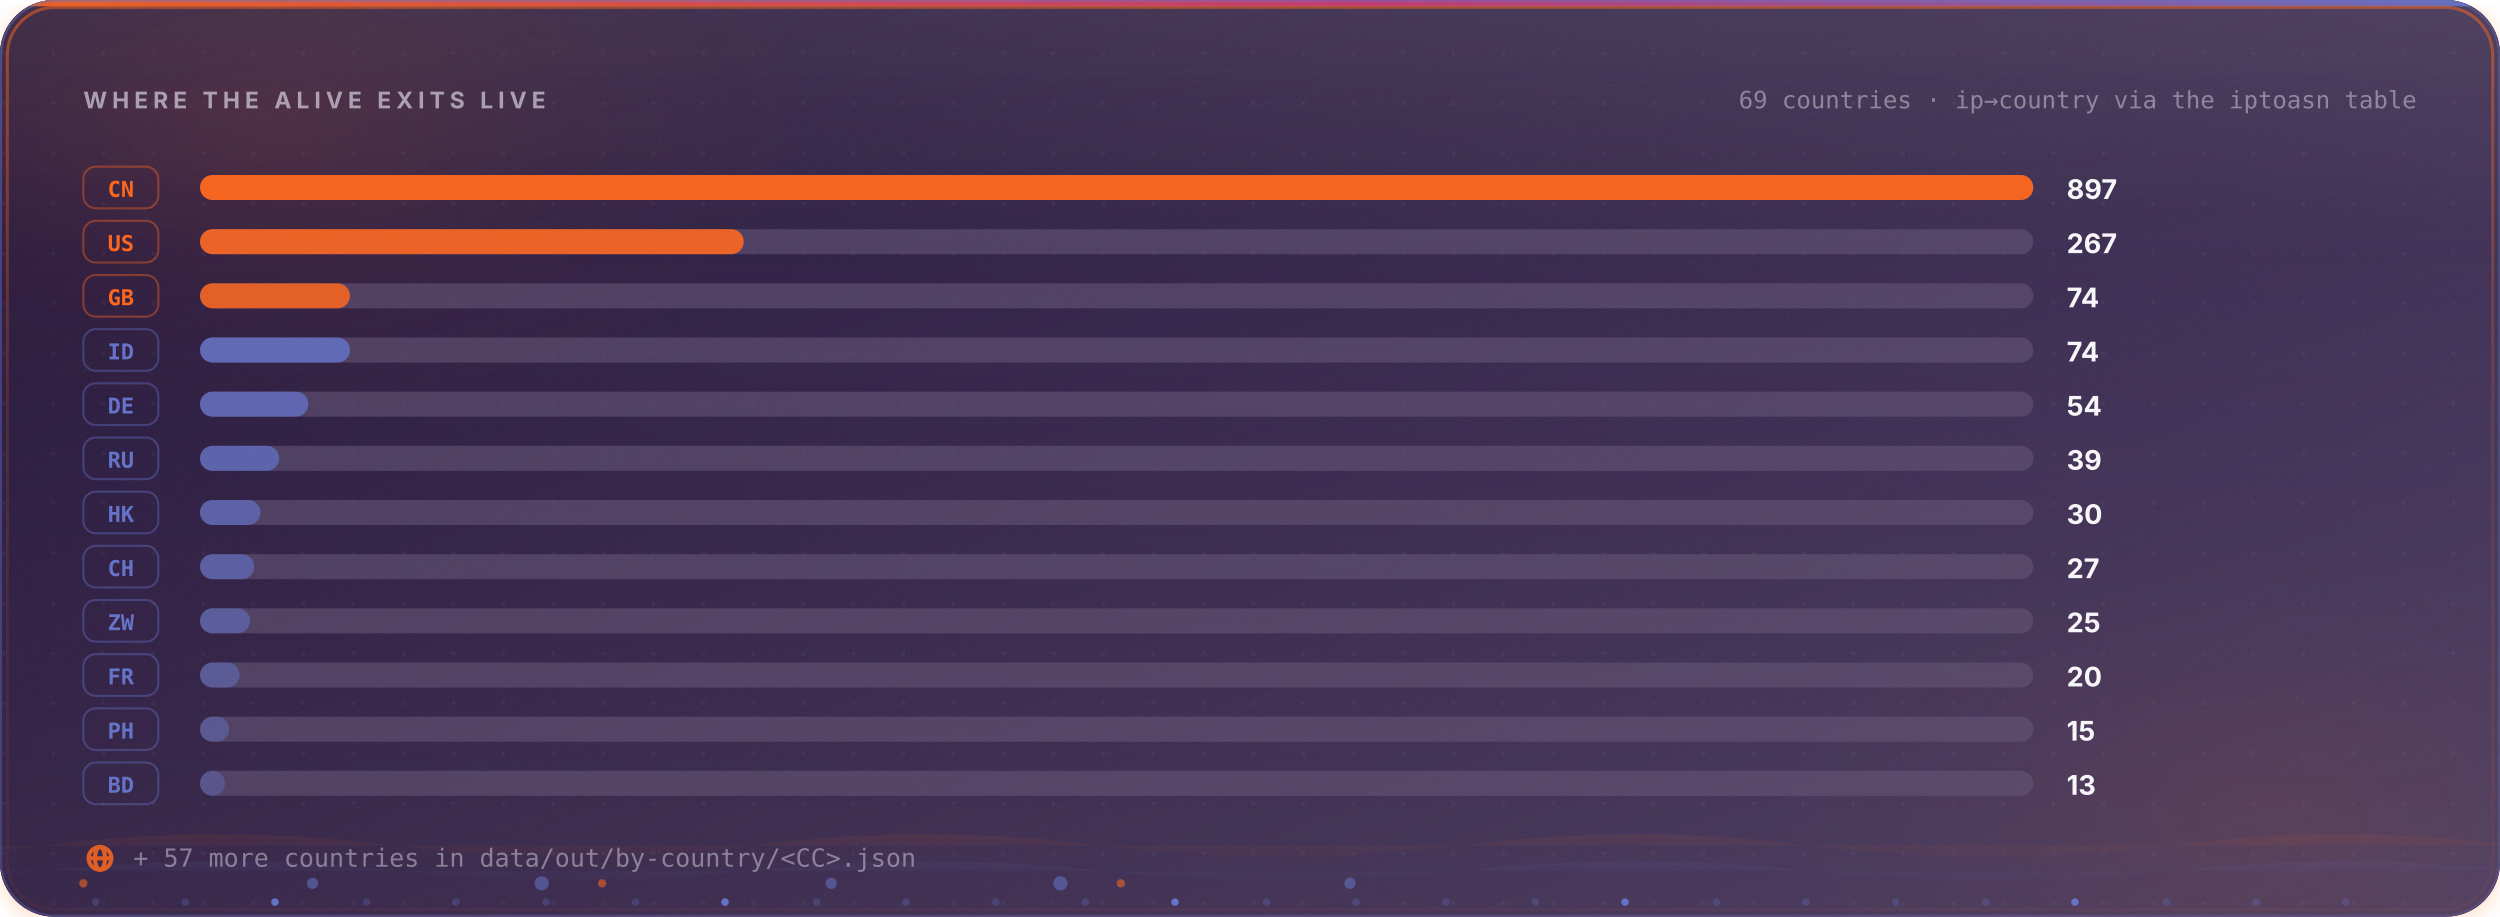
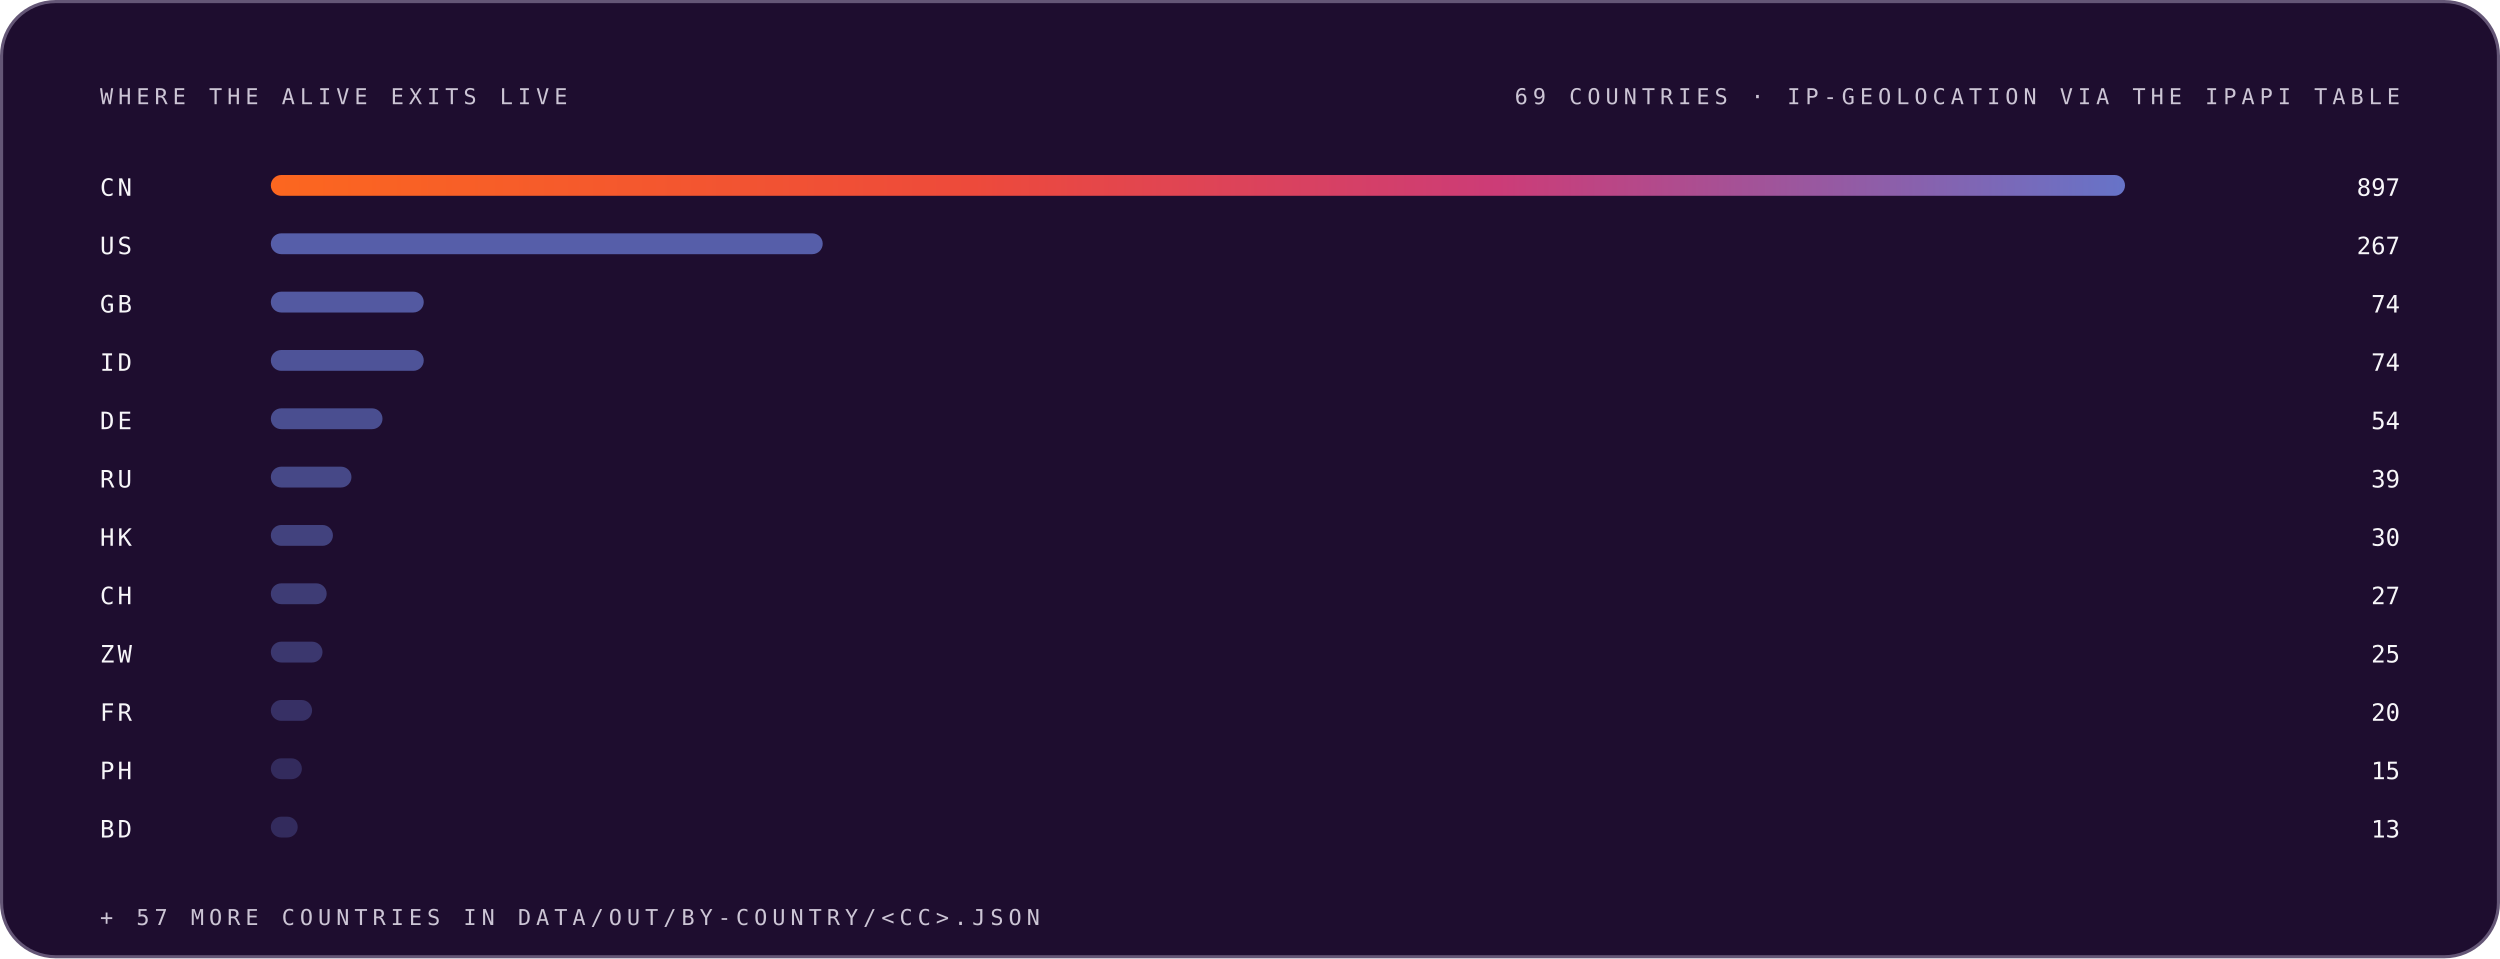
- <svg xmlns="http://www.w3.org/2000/svg" width="1200" height="440" viewBox="0 0 1200 440" role="img">
-   <defs>
-     <linearGradient id="bg-dark" gradientUnits="objectBoundingBox" x1="0.0" y1="0.0" x2="1.0" y2="1.0">
-       <stop offset="0" stop-color="#1E0D2F" stop-opacity="1" />
-       <stop offset="1" stop-color="#4F3F62" stop-opacity="1" />
-     </linearGradient>
-     <linearGradient id="tint-dark" gradientUnits="objectBoundingBox" x1="0.0" y1="0.0" x2="0" y2="1">
-       <stop offset="0" stop-color="#6574C9" stop-opacity="0.08" />
-       <stop offset="1" stop-color="#6574C9" stop-opacity="0" />
-     </linearGradient>
-     <linearGradient id="inner-dark" gradientUnits="objectBoundingBox" x1="0.0" y1="0.0" x2="0" y2="1">
-       <stop offset="0" stop-color="#FAECC5" stop-opacity="0.1" />
-       <stop offset="0.28" stop-color="#FAECC5" stop-opacity="0" />
-     </linearGradient>
-     <linearGradient id="topbar-dark" gradientUnits="userSpaceOnUse" x1="0" y1="1.5" x2="1200" y2="1.5">
-       <stop offset="0" stop-color="#FC671F" stop-opacity="0.9" />
-       <stop offset="0.55" stop-color="#CC3C77" stop-opacity="0.9" />
-       <stop offset="1" stop-color="#6574C9" stop-opacity="0.9" />
-     </linearGradient>
-     <linearGradient id="hero-dark" gradientUnits="objectBoundingBox" x1="0.0" y1="0.0" x2="0" y2="1">
-       <stop offset="0" stop-color="#FC671F" stop-opacity="1" />
-       <stop offset="0.55" stop-color="#CC3C77" stop-opacity="1" />
-       <stop offset="1" stop-color="#6574C9" stop-opacity="1" />
-     </linearGradient>
-     <linearGradient id="word-dark" gradientUnits="objectBoundingBox" x1="0" y1="0" x2="1" y2="0">
-       <stop offset="0" stop-color="#FC671F" stop-opacity="1" />
-       <stop offset="0.6" stop-color="#CC3C77" stop-opacity="1" />
-       <stop offset="1" stop-color="#6574C9" stop-opacity="1" />
-     </linearGradient>
-     <linearGradient id="ib-dark" gradientUnits="objectBoundingBox" x1="0.0" y1="0.0" x2="0" y2="1">
-       <stop offset="0" stop-color="#FC671F" stop-opacity="0.5" />
-       <stop offset="0.45" stop-color="#FC671F" stop-opacity="0.16" />
-       <stop offset="1" stop-color="#FC671F" stop-opacity="0.05" />
-     </linearGradient>
-     <linearGradient id="border-dark" gradientUnits="objectBoundingBox" x1="0.0" y1="0.0" x2="1.0" y2="1.0">
-       <stop offset="0" stop-color="#6574C9" stop-opacity="0.45" />
-       <stop offset="1" stop-color="#6574C9" stop-opacity="0.248" />
-     </linearGradient>
-     <linearGradient id="div-dark" gradientUnits="objectBoundingBox" x1="0.0" y1="0.0" x2="1" y2="0">
-       <stop offset="0" stop-color="#CCC5D5" stop-opacity="0.16" />
-       <stop offset="1" stop-color="#CCC5D5" stop-opacity="0.056" />
-     </linearGradient>
-     <radialGradient id="glow-dark" cx="0.5" cy="0.5" r="0.5">
-       <stop offset="0" stop-color="#FC671F" stop-opacity="0.55" />
-       <stop offset="0.55" stop-color="#FC671F" stop-opacity="0.18" />
-       <stop offset="1" stop-color="#FC671F" stop-opacity="0" />
-     </radialGradient>
-     <linearGradient id="shine-dark" gradientUnits="objectBoundingBox" x1="0.0" y1="0.0" x2="1" y2="0">
-       <stop offset="0" stop-color="#FAECC5" stop-opacity="0" />
-       <stop offset="0.5" stop-color="#FAECC5" stop-opacity="0.06" />
-       <stop offset="1" stop-color="#FAECC5" stop-opacity="0" />
-     </linearGradient>
-     <linearGradient id="wavea-dark" gradientUnits="objectBoundingBox" x1="0.0" y1="0.0" x2="0" y2="1">
-       <stop offset="0" stop-color="#FC671F" stop-opacity="0.1" />
-       <stop offset="1" stop-color="#FC671F" stop-opacity="0.02" />
-     </linearGradient>
-     <linearGradient id="waveb-dark" gradientUnits="objectBoundingBox" x1="0.0" y1="0.0" x2="0" y2="1">
-       <stop offset="0" stop-color="#6574C9" stop-opacity="0.1" />
-       <stop offset="1" stop-color="#6574C9" stop-opacity="0.02" />
-     </linearGradient>
-     <pattern id="grid-dark" width="24" height="24" patternUnits="userSpaceOnUse">
-       <circle cx="1.6" cy="1.6" r="1.05" fill="#CCC5D5" />
-     </pattern>
-     <filter id="grain-dark" x="0" y="0" width="100%" height="100%">
-       <feTurbulence type="fractalNoise" baseFrequency="0.9" numOctaves="2" stitchTiles="stitch" result="n" />
-       <feColorMatrix in="n" type="saturate" values="0" result="m" />
-       <feComposite in="m" in2="SourceGraphic" operator="in" />
-     </filter>
-     <filter id="shadow-dark" x="-15%" y="-15%" width="130%" height="140%">
-       <feDropShadow dx="0" dy="10" stdDeviation="16" flood-color="#FC671F" flood-opacity="0.20" />
-       <feDropShadow dx="0" dy="2" stdDeviation="5" flood-color="#FC671F" flood-opacity="0.25" />
-     </filter>
-     <clipPath id="clip-dark">
-       <rect x="0" y="0" width="1200" height="440" rx="26" />
-     </clipPath>
-   </defs>
-   <style>
-       @keyframes fl-dark {
-         0% { transform: translateY(0); opacity: 0; }
-         12% { opacity: 0.85; }
-         80% { opacity: 0.45; }
-         100% { transform: translateY(-330px); opacity: 0; }
-       }
-       .pt-dark { animation: fl-dark 9s linear infinite; }
- 
-       @keyframes sw-dark {
-         0%, 52% { transform: translateX(0) skewX(-20deg); }
-         100% { transform: translateX(1900px) skewX(-20deg); }
-       }
-       .sweep-dark { animation: sw-dark 7.5s ease-in-out infinite; }
- 
-       @keyframes wvm-dark { to { transform: translateX(-170px); } }
-       .wv-dark { animation: wvm-dark 9s ease-in-out infinite alternate; }
-       .wv2-dark { animation-duration: 14s; }
- 
-       @keyframes sp-dark { to { transform: rotate(360deg); } }
-       .spin-dark { transform-box: fill-box; transform-origin: center;
-                   animation: sp-dark 8s linear infinite; }
-       .rev-dark { animation-direction: reverse; }
- 
-       @keyframes bt-dark { 50% { transform: scale(1.12); } }
-       .beat-dark { transform-box: fill-box; transform-origin: center;
-                   animation: bt-dark 2.4s ease-in-out infinite; }
- 
-       @keyframes gw-dark { 50% { opacity: 0.55; } }
-       .glowG-dark { animation: gw-dark 3.2s ease-in-out infinite; }
- 
-       @keyframes shn-dark {
-         0%, 46% { transform: translateX(-540px); }
-         100% { transform: translateX(1620px); }
-       }
-       .shn-dark { animation: shn-dark 5.5s ease-in-out infinite; }
- 
-       @keyframes bgl-dark { 0%, 100% { opacity: 0.35; } 12% { opacity: 1; } }
-       .bgl-dark { animation: bgl-dark 2.2s ease-in-out infinite; }
- 
-       @keyframes dsh-dark { to { stroke-dashoffset: -36; } }
-       .dash-dark { stroke-dasharray: 8 10; animation: dsh-dark 1.2s linear infinite; }
- 
-       @keyframes pk-dark {
-         0% { transform: translateX(0); opacity: 0; }
-         10% { opacity: 1; }
-         88% { opacity: 1; }
-         100% { transform: translateX(var(--d, 200px)); opacity: 0; }
-       }
-       .pk-dark { animation: pk-dark 2.6s linear infinite; }
- 
-       @keyframes pkv-dark {
-         0% { transform: translateY(0); opacity: 0; }
-         10% { opacity: 1; }
-         88% { opacity: 1; }
-         100% { transform: translateY(var(--dy, 40px)); opacity: 0; }
-       }
-       .pkv-dark { animation: pkv-dark 2.6s linear infinite; }
- 
-       @keyframes pls-dark {
-         0% { transform: scale(0.55); opacity: 0.85; }
-         100% { transform: scale(2.4); opacity: 0; }
-       }
-       .pls-dark { transform-box: fill-box; transform-origin: center;
-                  animation: pls-dark 2.4s ease-out infinite; }
- 
-       @keyframes flt-dark { 50% { transform: translateY(-6px); } }
-       .flt-dark { animation: flt-dark 6s ease-in-out infinite; }
- 
-       @keyframes grw-dark { from { transform: scaleX(0); } }
-       .grow-dark { transform-box: fill-box; transform-origin: left center;
-                   animation: grw-dark 1.5s 0.2s ease-out both; }
- 
-       @media (prefers-reduced-motion: reduce) {
-         .pt-dark,.sweep-dark,.wv-dark,.spin-dark,.rev-dark,.beat-dark,.glowG-dark,.shn-dark,.bgl-dark,.dash-dark,.pk-dark,.pkv-dark,.pls-dark,.flt-dark,.grow-dark { animation: none; }
-       }
-     </style>
-   <g filter="url(#shadow-dark)">
-     <rect width="1200" height="440" rx="26" fill="#1E0D2F" />
+ <svg xmlns="http://www.w3.org/2000/svg" width="1200" height="460" viewBox="0 0 1200 460" role="img" font-family="Space Grotesk, Inter, system-ui, -apple-system, Segoe UI, sans-serif">
+   <style>.m-fade{animation:vf .7s ease-out both}.m-grow{transform-box:fill-box;transform-origin:left center;animation:vg .9s cubic-bezier(.2,.7,.2,1) both}.m-dash{animation:vm 26s linear infinite}.m-beat{animation:vb 2.6s ease-in-out infinite;transform-box:fill-box;transform-origin:center}@keyframes vf{from{opacity:0}to{opacity:1}}@keyframes vg{from{transform:scaleX(0)}to{transform:scaleX(1)}}@keyframes vm{to{stroke-dashoffset:-320}}@keyframes vb{0%,86%,100%{transform:scale(1)}90%{transform:scale(1.05)}95%{transform:scale(1.01)}}@media (prefers-reduced-motion:reduce){.m-fade,.m-grow,.m-dash,.m-beat{animation:none}}</style>
+   <linearGradient id="brand-dark" x1="0" y1="0" x2="1" y2="0">
+     <stop offset="0" stop-color="#FC671F" />
+     <stop offset="0.38" stop-color="#ED4A3B" />
+     <stop offset="0.66" stop-color="#CC3C77" />
+     <stop offset="1" stop-color="#6574C9" />
+   </linearGradient>
+   <rect x="0.75" y="0.75" width="1198.5" height="458.5" rx="26" fill="#1E0D2F" stroke="#645676" stroke-width="1.5" />
+   <g class="m-fade" style="animation-delay:0.00s">
+     <text x="48" y="50" font-size="10.5" font-weight="500" font-family="IBM Plex Mono, ui-monospace, SFMono-Regular, Menlo, monospace" letter-spacing="2.4" fill="#CCC5D5">WHERE THE ALIVE EXITS LIVE</text>
+     <text x="1152" y="50" font-size="10.5" font-weight="500" font-family="IBM Plex Mono, ui-monospace, SFMono-Regular, Menlo, monospace" letter-spacing="2.4" text-anchor="end" fill="#CCC5D5">69 COUNTRIES · IP-GEOLOCATION VIA THE IPAPI TABLE</text>
  </g>
-   <g clip-path="url(#clip-dark)">
-     <rect width="1200" height="440" fill="url(#bg-dark)" />
-     <rect width="1200" height="440" fill="url(#tint-dark)" />
-     <rect width="1200" height="440" fill="url(#inner-dark)" />
-     <rect width="1200" height="440" fill="url(#grid-dark)" opacity="0.05" />
-     <rect width="1200" height="440" fill="#FAECC5" filter="url(#grain-dark)" opacity="0.045" />
-     <ellipse cx="130" cy="60" rx="260" ry="140" fill="url(#glow-dark)" opacity="0.22" />
-     <ellipse cx="1090" cy="390" rx="240" ry="130" fill="url(#glow-dark)" opacity="0.14" />
-     <path class="wv-dark" d="M -320 406 q 85.0 -11 170 0 q 85.0 11 170 0 q 85.0 -11 170 0 q 85.0 11 170 0 q 85.0 -11 170 0 q 85.0 11 170 0 q 85.0 -11 170 0 q 85.0 11 170 0 q 85.0 -11 170 0 q 85.0 11 170 0 q 85.0 -11 170 0 q 85.0 11 170 0 q 85.0 -11 170 0" fill="url(#wavea-dark)" opacity="0.8" />
-     <path class="wv-dark wv2-dark" d="M -320 418 q 85.0 -9 170 0 q 85.0 9 170 0 q 85.0 -9 170 0 q 85.0 9 170 0 q 85.0 -9 170 0 q 85.0 9 170 0 q 85.0 -9 170 0 q 85.0 9 170 0 q 85.0 -9 170 0 q 85.0 9 170 0 q 85.0 -9 170 0 q 85.0 9 170 0 q 85.0 -9 170 0" fill="url(#waveb-dark)" opacity="0.9" />
-     <rect width="1200" height="3" fill="url(#topbar-dark)" />
-     <g class="sweep-dark">
-       <rect x="-320" y="-60" width="230" height="560" fill="url(#shine-dark)" opacity="0.75" />
-     </g>
-     <circle class="pt-dark" cx="40" cy="424" r="2.0" fill="#FC671F" opacity="0.55" style="animation-duration:8.0s;animation-delay:-0.0s" />
-     <circle class="pt-dark" cx="150" cy="424" r="2.7" fill="#6574C9" opacity="0.55" style="animation-duration:9.7s;animation-delay:-0.9s" />
-     <circle class="pt-dark" cx="260" cy="424" r="3.4" fill="#6574C9" opacity="0.55" style="animation-duration:11.4s;animation-delay:-1.8s" />
-     <circle class="pt-dark" cx="289" cy="424" r="2.0" fill="#FC671F" opacity="0.55" style="animation-duration:13.1s;animation-delay:-2.7s" />
-     <circle class="pt-dark" cx="399" cy="424" r="2.7" fill="#6574C9" opacity="0.55" style="animation-duration:8.0s;animation-delay:-3.6s" />
-     <circle class="pt-dark" cx="509" cy="424" r="3.4" fill="#6574C9" opacity="0.55" style="animation-duration:9.7s;animation-delay:-4.5s" />
-     <circle class="pt-dark" cx="538" cy="424" r="2.0" fill="#FC671F" opacity="0.55" style="animation-duration:11.4s;animation-delay:-5.4s" />
-     <circle class="pt-dark" cx="648" cy="424" r="2.7" fill="#6574C9" opacity="0.55" style="animation-duration:13.1s;animation-delay:-6.3s" />
-     <circle cx="46" cy="433" r="1.8" fill="#6574C9" opacity="0.28" />
-     <circle cx="89" cy="433" r="1.8" fill="#6574C9" opacity="0.28" />
-     <circle class="bgl-dark" cx="132" cy="433" r="1.8" fill="#6574C9" style="animation-delay:-0.46s" />
-     <circle cx="176" cy="433" r="1.8" fill="#6574C9" opacity="0.28" />
-     <circle cx="219" cy="433" r="1.8" fill="#6574C9" opacity="0.28" />
-     <circle cx="262" cy="433" r="1.8" fill="#6574C9" opacity="0.28" />
-     <circle cx="305" cy="433" r="1.8" fill="#6574C9" opacity="0.28" />
-     <circle class="bgl-dark" cx="348" cy="433" r="1.8" fill="#6574C9" style="animation-delay:-1.61s" />
-     <circle cx="392" cy="433" r="1.8" fill="#6574C9" opacity="0.28" />
-     <circle cx="435" cy="433" r="1.8" fill="#6574C9" opacity="0.28" />
-     <circle cx="478" cy="433" r="1.8" fill="#6574C9" opacity="0.28" />
-     <circle cx="521" cy="433" r="1.8" fill="#6574C9" opacity="0.28" />
-     <circle class="bgl-dark" cx="564" cy="433" r="1.8" fill="#6574C9" style="animation-delay:-2.76s" />
-     <circle cx="608" cy="433" r="1.8" fill="#6574C9" opacity="0.28" />
-     <circle cx="651" cy="433" r="1.8" fill="#6574C9" opacity="0.28" />
-     <circle cx="694" cy="433" r="1.8" fill="#6574C9" opacity="0.28" />
-     <circle cx="737" cy="433" r="1.8" fill="#6574C9" opacity="0.28" />
-     <circle class="bgl-dark" cx="780" cy="433" r="1.8" fill="#6574C9" style="animation-delay:-3.91s" />
-     <circle cx="824" cy="433" r="1.8" fill="#6574C9" opacity="0.28" />
-     <circle cx="867" cy="433" r="1.8" fill="#6574C9" opacity="0.28" />
-     <circle cx="910" cy="433" r="1.8" fill="#6574C9" opacity="0.28" />
-     <circle cx="953" cy="433" r="1.8" fill="#6574C9" opacity="0.28" />
-     <circle class="bgl-dark" cx="996" cy="433" r="1.8" fill="#6574C9" style="animation-delay:-5.06s" />
-     <circle cx="1040" cy="433" r="1.8" fill="#6574C9" opacity="0.28" />
-     <circle cx="1083" cy="433" r="1.8" fill="#6574C9" opacity="0.28" />
-     <circle cx="1126" cy="433" r="1.8" fill="#6574C9" opacity="0.28" />
+   <g class="m-fade" style="animation-delay:0.05s">
+     <text x="48" y="94" font-size="11.5" font-weight="500" font-family="IBM Plex Mono, ui-monospace, SFMono-Regular, Menlo, monospace" letter-spacing="1.5" fill="#F7F6F9">CN</text>
+     <rect class="m-grow" style="animation-delay:0.15s" x="130" y="84" width="890.0" height="10" rx="5" fill="url(#brand-dark)" fill-opacity="1.00" />
+     <text x="1152" y="94" font-size="11.5" font-weight="500" font-family="IBM Plex Mono, ui-monospace, SFMono-Regular, Menlo, monospace" text-anchor="end" fill="#F7F6F9">897</text>
  </g>
-   <rect x="3.5" y="3.5" width="1193" height="433" rx="23" fill="none" stroke="url(#ib-dark)" stroke-width="1.5" />
-   <rect x="0.5" y="0.5" width="1199" height="439" rx="26" fill="none" stroke="url(#border-dark)" stroke-width="1" />
-   <text x="40" y="52" font-family="Space Grotesk, Inter, system-ui, -apple-system, Segoe UI, sans-serif" font-size="11" font-weight="700" fill="#CCC5D5" text-anchor="start" letter-spacing="2.4" opacity="0.75">WHERE THE ALIVE EXITS LIVE</text>
-   <text x="1160" y="52" font-family="IBM Plex Mono, ui-monospace, SFMono-Regular, Menlo, monospace" font-size="11.5" font-weight="500" fill="#CCC5D5" text-anchor="end" opacity="0.55">69 countries · ip→country via the iptoasn table</text>
-   <rect x="40" y="80" width="36" height="20" rx="6" fill="none" stroke="#FC671F" stroke-opacity="0.4" stroke-width="1" />
-   <text x="58" y="94.5" font-family="IBM Plex Mono, ui-monospace, SFMono-Regular, Menlo, monospace" font-size="10.5" font-weight="700" fill="#FC671F" text-anchor="middle">CN</text>
-   <rect x="96" y="84" width="880" height="12" rx="6" fill="#645676" fill-opacity="0.6" />
-   <rect class="grow-dark" x="96" y="84" width="880" height="12" rx="6" fill="#FC671F" fill-opacity="0.95" style="animation-delay:0.15s" />
-   <text x="992" y="95.5" font-family="Space Grotesk, Inter, system-ui, -apple-system, Segoe UI, sans-serif" font-size="13" font-weight="700" fill="#F7F6F9" text-anchor="start">897</text>
-   <rect x="40" y="106" width="36" height="20" rx="6" fill="none" stroke="#FC671F" stroke-opacity="0.4" stroke-width="1" />
-   <text x="58" y="120.5" font-family="IBM Plex Mono, ui-monospace, SFMono-Regular, Menlo, monospace" font-size="10.5" font-weight="700" fill="#FC671F" text-anchor="middle">US</text>
-   <rect x="96" y="110" width="880" height="12" rx="6" fill="#645676" fill-opacity="0.6" />
-   <rect class="grow-dark" x="96" y="110" width="261" height="12" rx="6" fill="#FC671F" fill-opacity="0.90" style="animation-delay:0.22s" />
-   <text x="992" y="121.5" font-family="Space Grotesk, Inter, system-ui, -apple-system, Segoe UI, sans-serif" font-size="13" font-weight="700" fill="#F7F6F9" text-anchor="start">267</text>
-   <rect x="40" y="132" width="36" height="20" rx="6" fill="none" stroke="#FC671F" stroke-opacity="0.4" stroke-width="1" />
-   <text x="58" y="146.5" font-family="IBM Plex Mono, ui-monospace, SFMono-Regular, Menlo, monospace" font-size="10.5" font-weight="700" fill="#FC671F" text-anchor="middle">GB</text>
-   <rect x="96" y="136" width="880" height="12" rx="6" fill="#645676" fill-opacity="0.6" />
-   <rect class="grow-dark" x="96" y="136" width="72" height="12" rx="6" fill="#FC671F" fill-opacity="0.85" style="animation-delay:0.29s" />
-   <text x="992" y="147.5" font-family="Space Grotesk, Inter, system-ui, -apple-system, Segoe UI, sans-serif" font-size="13" font-weight="700" fill="#F7F6F9" text-anchor="start">74</text>
-   <rect x="40" y="158" width="36" height="20" rx="6" fill="none" stroke="#6574C9" stroke-opacity="0.4" stroke-width="1" />
-   <text x="58" y="172.5" font-family="IBM Plex Mono, ui-monospace, SFMono-Regular, Menlo, monospace" font-size="10.5" font-weight="700" fill="#6574C9" text-anchor="middle">ID</text>
-   <rect x="96" y="162" width="880" height="12" rx="6" fill="#645676" fill-opacity="0.6" />
-   <rect class="grow-dark" x="96" y="162" width="72" height="12" rx="6" fill="#6574C9" fill-opacity="0.80" style="animation-delay:0.36s" />
-   <text x="992" y="173.5" font-family="Space Grotesk, Inter, system-ui, -apple-system, Segoe UI, sans-serif" font-size="13" font-weight="700" fill="#F7F6F9" text-anchor="start">74</text>
-   <rect x="40" y="184" width="36" height="20" rx="6" fill="none" stroke="#6574C9" stroke-opacity="0.4" stroke-width="1" />
-   <text x="58" y="198.5" font-family="IBM Plex Mono, ui-monospace, SFMono-Regular, Menlo, monospace" font-size="10.5" font-weight="700" fill="#6574C9" text-anchor="middle">DE</text>
-   <rect x="96" y="188" width="880" height="12" rx="6" fill="#645676" fill-opacity="0.6" />
-   <rect class="grow-dark" x="96" y="188" width="52" height="12" rx="6" fill="#6574C9" fill-opacity="0.75" style="animation-delay:0.43s" />
-   <text x="992" y="199.5" font-family="Space Grotesk, Inter, system-ui, -apple-system, Segoe UI, sans-serif" font-size="13" font-weight="700" fill="#F7F6F9" text-anchor="start">54</text>
-   <rect x="40" y="210" width="36" height="20" rx="6" fill="none" stroke="#6574C9" stroke-opacity="0.4" stroke-width="1" />
-   <text x="58" y="224.5" font-family="IBM Plex Mono, ui-monospace, SFMono-Regular, Menlo, monospace" font-size="10.5" font-weight="700" fill="#6574C9" text-anchor="middle">RU</text>
-   <rect x="96" y="214" width="880" height="12" rx="6" fill="#645676" fill-opacity="0.6" />
-   <rect class="grow-dark" x="96" y="214" width="38" height="12" rx="6" fill="#6574C9" fill-opacity="0.70" style="animation-delay:0.50s" />
-   <text x="992" y="225.5" font-family="Space Grotesk, Inter, system-ui, -apple-system, Segoe UI, sans-serif" font-size="13" font-weight="700" fill="#F7F6F9" text-anchor="start">39</text>
-   <rect x="40" y="236" width="36" height="20" rx="6" fill="none" stroke="#6574C9" stroke-opacity="0.4" stroke-width="1" />
-   <text x="58" y="250.5" font-family="IBM Plex Mono, ui-monospace, SFMono-Regular, Menlo, monospace" font-size="10.5" font-weight="700" fill="#6574C9" text-anchor="middle">HK</text>
-   <rect x="96" y="240" width="880" height="12" rx="6" fill="#645676" fill-opacity="0.6" />
-   <rect class="grow-dark" x="96" y="240" width="29" height="12" rx="6" fill="#6574C9" fill-opacity="0.65" style="animation-delay:0.57s" />
-   <text x="992" y="251.5" font-family="Space Grotesk, Inter, system-ui, -apple-system, Segoe UI, sans-serif" font-size="13" font-weight="700" fill="#F7F6F9" text-anchor="start">30</text>
-   <rect x="40" y="262" width="36" height="20" rx="6" fill="none" stroke="#6574C9" stroke-opacity="0.4" stroke-width="1" />
-   <text x="58" y="276.5" font-family="IBM Plex Mono, ui-monospace, SFMono-Regular, Menlo, monospace" font-size="10.5" font-weight="700" fill="#6574C9" text-anchor="middle">CH</text>
-   <rect x="96" y="266" width="880" height="12" rx="6" fill="#645676" fill-opacity="0.6" />
-   <rect class="grow-dark" x="96" y="266" width="26" height="12" rx="6" fill="#6574C9" fill-opacity="0.60" style="animation-delay:0.64s" />
-   <text x="992" y="277.5" font-family="Space Grotesk, Inter, system-ui, -apple-system, Segoe UI, sans-serif" font-size="13" font-weight="700" fill="#F7F6F9" text-anchor="start">27</text>
-   <rect x="40" y="288" width="36" height="20" rx="6" fill="none" stroke="#6574C9" stroke-opacity="0.4" stroke-width="1" />
-   <text x="58" y="302.5" font-family="IBM Plex Mono, ui-monospace, SFMono-Regular, Menlo, monospace" font-size="10.5" font-weight="700" fill="#6574C9" text-anchor="middle">ZW</text>
-   <rect x="96" y="292" width="880" height="12" rx="6" fill="#645676" fill-opacity="0.6" />
-   <rect class="grow-dark" x="96" y="292" width="24" height="12" rx="6" fill="#6574C9" fill-opacity="0.55" style="animation-delay:0.71s" />
-   <text x="992" y="303.5" font-family="Space Grotesk, Inter, system-ui, -apple-system, Segoe UI, sans-serif" font-size="13" font-weight="700" fill="#F7F6F9" text-anchor="start">25</text>
-   <rect x="40" y="314" width="36" height="20" rx="6" fill="none" stroke="#6574C9" stroke-opacity="0.4" stroke-width="1" />
-   <text x="58" y="328.5" font-family="IBM Plex Mono, ui-monospace, SFMono-Regular, Menlo, monospace" font-size="10.5" font-weight="700" fill="#6574C9" text-anchor="middle">FR</text>
-   <rect x="96" y="318" width="880" height="12" rx="6" fill="#645676" fill-opacity="0.6" />
-   <rect class="grow-dark" x="96" y="318" width="19" height="12" rx="6" fill="#6574C9" fill-opacity="0.50" style="animation-delay:0.78s" />
-   <text x="992" y="329.5" font-family="Space Grotesk, Inter, system-ui, -apple-system, Segoe UI, sans-serif" font-size="13" font-weight="700" fill="#F7F6F9" text-anchor="start">20</text>
-   <rect x="40" y="340" width="36" height="20" rx="6" fill="none" stroke="#6574C9" stroke-opacity="0.4" stroke-width="1" />
-   <text x="58" y="354.5" font-family="IBM Plex Mono, ui-monospace, SFMono-Regular, Menlo, monospace" font-size="10.5" font-weight="700" fill="#6574C9" text-anchor="middle">PH</text>
-   <rect x="96" y="344" width="880" height="12" rx="6" fill="#645676" fill-opacity="0.6" />
-   <rect class="grow-dark" x="96" y="344" width="14" height="12" rx="6" fill="#6574C9" fill-opacity="0.45" style="animation-delay:0.85s" />
-   <text x="992" y="355.5" font-family="Space Grotesk, Inter, system-ui, -apple-system, Segoe UI, sans-serif" font-size="13" font-weight="700" fill="#F7F6F9" text-anchor="start">15</text>
-   <rect x="40" y="366" width="36" height="20" rx="6" fill="none" stroke="#6574C9" stroke-opacity="0.4" stroke-width="1" />
-   <text x="58" y="380.5" font-family="IBM Plex Mono, ui-monospace, SFMono-Regular, Menlo, monospace" font-size="10.5" font-weight="700" fill="#6574C9" text-anchor="middle">BD</text>
-   <rect x="96" y="370" width="880" height="12" rx="6" fill="#645676" fill-opacity="0.6" />
-   <rect class="grow-dark" x="96" y="370" width="12" height="12" rx="6" fill="#6574C9" fill-opacity="0.40" style="animation-delay:0.92s" />
-   <text x="992" y="381.5" font-family="Space Grotesk, Inter, system-ui, -apple-system, Segoe UI, sans-serif" font-size="13" font-weight="700" fill="#F7F6F9" text-anchor="start">13</text>
-   <g transform="translate(40.0,404.0) scale(0.6667)" fill="none" stroke="#FC671F" stroke-width="3.00" stroke-linecap="round" stroke-linejoin="round" opacity="0.85">
-     <circle cx="12" cy="12" r="8.2" />
-     <ellipse cx="12" cy="12" rx="3.6" ry="8.2" />
-     <path d="M4.4 12 H19.6" />
+   <g class="m-fade" style="animation-delay:0.10s">
+     <text x="48" y="122" font-size="11.5" font-weight="500" font-family="IBM Plex Mono, ui-monospace, SFMono-Regular, Menlo, monospace" letter-spacing="1.5" fill="#F7F6F9">US</text>
+     <rect class="m-grow" style="animation-delay:0.20s" x="130" y="112" width="264.9" height="10" rx="5" fill="#6574C9" fill-opacity="0.79" />
+     <text x="1152" y="122" font-size="11.5" font-weight="500" font-family="IBM Plex Mono, ui-monospace, SFMono-Regular, Menlo, monospace" text-anchor="end" fill="#F7F6F9">267</text>
  </g>
-   <text x="64" y="416" font-family="IBM Plex Mono, ui-monospace, SFMono-Regular, Menlo, monospace" font-size="12" font-weight="500" fill="#CCC5D5" text-anchor="start" opacity="0.55">+ 57 more countries in data/out/by-country/&lt;CC&gt;.json</text>
+   <g class="m-fade" style="animation-delay:0.15s">
+     <text x="48" y="150" font-size="11.5" font-weight="500" font-family="IBM Plex Mono, ui-monospace, SFMono-Regular, Menlo, monospace" letter-spacing="1.5" fill="#F7F6F9">GB</text>
+     <rect class="m-grow" style="animation-delay:0.25s" x="130" y="140" width="73.4" height="10" rx="5" fill="#6574C9" fill-opacity="0.74" />
+     <text x="1152" y="150" font-size="11.5" font-weight="500" font-family="IBM Plex Mono, ui-monospace, SFMono-Regular, Menlo, monospace" text-anchor="end" fill="#F7F6F9">74</text>
+   </g>
+   <g class="m-fade" style="animation-delay:0.20s">
+     <text x="48" y="178" font-size="11.5" font-weight="500" font-family="IBM Plex Mono, ui-monospace, SFMono-Regular, Menlo, monospace" letter-spacing="1.5" fill="#F7F6F9">ID</text>
+     <rect class="m-grow" style="animation-delay:0.30s" x="130" y="168" width="73.4" height="10" rx="5" fill="#6574C9" fill-opacity="0.68" />
+     <text x="1152" y="178" font-size="11.5" font-weight="500" font-family="IBM Plex Mono, ui-monospace, SFMono-Regular, Menlo, monospace" text-anchor="end" fill="#F7F6F9">74</text>
+   </g>
+   <g class="m-fade" style="animation-delay:0.25s">
+     <text x="48" y="206" font-size="11.5" font-weight="500" font-family="IBM Plex Mono, ui-monospace, SFMono-Regular, Menlo, monospace" letter-spacing="1.5" fill="#F7F6F9">DE</text>
+     <rect class="m-grow" style="animation-delay:0.35s" x="130" y="196" width="53.6" height="10" rx="5" fill="#6574C9" fill-opacity="0.63" />
+     <text x="1152" y="206" font-size="11.5" font-weight="500" font-family="IBM Plex Mono, ui-monospace, SFMono-Regular, Menlo, monospace" text-anchor="end" fill="#F7F6F9">54</text>
+   </g>
+   <g class="m-fade" style="animation-delay:0.30s">
+     <text x="48" y="234" font-size="11.5" font-weight="500" font-family="IBM Plex Mono, ui-monospace, SFMono-Regular, Menlo, monospace" letter-spacing="1.5" fill="#F7F6F9">RU</text>
+     <rect class="m-grow" style="animation-delay:0.40s" x="130" y="224" width="38.7" height="10" rx="5" fill="#6574C9" fill-opacity="0.57" />
+     <text x="1152" y="234" font-size="11.5" font-weight="500" font-family="IBM Plex Mono, ui-monospace, SFMono-Regular, Menlo, monospace" text-anchor="end" fill="#F7F6F9">39</text>
+   </g>
+   <g class="m-fade" style="animation-delay:0.35s">
+     <text x="48" y="262" font-size="11.5" font-weight="500" font-family="IBM Plex Mono, ui-monospace, SFMono-Regular, Menlo, monospace" letter-spacing="1.5" fill="#F7F6F9">HK</text>
+     <rect class="m-grow" style="animation-delay:0.45s" x="130" y="252" width="29.8" height="10" rx="5" fill="#6574C9" fill-opacity="0.52" />
+     <text x="1152" y="262" font-size="11.5" font-weight="500" font-family="IBM Plex Mono, ui-monospace, SFMono-Regular, Menlo, monospace" text-anchor="end" fill="#F7F6F9">30</text>
+   </g>
+   <g class="m-fade" style="animation-delay:0.40s">
+     <text x="48" y="290" font-size="11.5" font-weight="500" font-family="IBM Plex Mono, ui-monospace, SFMono-Regular, Menlo, monospace" letter-spacing="1.5" fill="#F7F6F9">CH</text>
+     <rect class="m-grow" style="animation-delay:0.50s" x="130" y="280" width="26.8" height="10" rx="5" fill="#6574C9" fill-opacity="0.46" />
+     <text x="1152" y="290" font-size="11.5" font-weight="500" font-family="IBM Plex Mono, ui-monospace, SFMono-Regular, Menlo, monospace" text-anchor="end" fill="#F7F6F9">27</text>
+   </g>
+   <g class="m-fade" style="animation-delay:0.45s">
+     <text x="48" y="318" font-size="11.5" font-weight="500" font-family="IBM Plex Mono, ui-monospace, SFMono-Regular, Menlo, monospace" letter-spacing="1.5" fill="#F7F6F9">ZW</text>
+     <rect class="m-grow" style="animation-delay:0.55s" x="130" y="308" width="24.8" height="10" rx="5" fill="#6574C9" fill-opacity="0.41" />
+     <text x="1152" y="318" font-size="11.5" font-weight="500" font-family="IBM Plex Mono, ui-monospace, SFMono-Regular, Menlo, monospace" text-anchor="end" fill="#F7F6F9">25</text>
+   </g>
+   <g class="m-fade" style="animation-delay:0.50s">
+     <text x="48" y="346" font-size="11.5" font-weight="500" font-family="IBM Plex Mono, ui-monospace, SFMono-Regular, Menlo, monospace" letter-spacing="1.5" fill="#F7F6F9">FR</text>
+     <rect class="m-grow" style="animation-delay:0.60s" x="130" y="336" width="19.8" height="10" rx="5" fill="#6574C9" fill-opacity="0.35" />
+     <text x="1152" y="346" font-size="11.5" font-weight="500" font-family="IBM Plex Mono, ui-monospace, SFMono-Regular, Menlo, monospace" text-anchor="end" fill="#F7F6F9">20</text>
+   </g>
+   <g class="m-fade" style="animation-delay:0.55s">
+     <text x="48" y="374" font-size="11.5" font-weight="500" font-family="IBM Plex Mono, ui-monospace, SFMono-Regular, Menlo, monospace" letter-spacing="1.5" fill="#F7F6F9">PH</text>
+     <rect class="m-grow" style="animation-delay:0.65s" x="130" y="364" width="14.9" height="10" rx="5" fill="#6574C9" fill-opacity="0.30" />
+     <text x="1152" y="374" font-size="11.5" font-weight="500" font-family="IBM Plex Mono, ui-monospace, SFMono-Regular, Menlo, monospace" text-anchor="end" fill="#F7F6F9">15</text>
+   </g>
+   <g class="m-fade" style="animation-delay:0.60s">
+     <text x="48" y="402" font-size="11.5" font-weight="500" font-family="IBM Plex Mono, ui-monospace, SFMono-Regular, Menlo, monospace" letter-spacing="1.5" fill="#F7F6F9">BD</text>
+     <rect class="m-grow" style="animation-delay:0.70s" x="130" y="392" width="12.9" height="10" rx="5" fill="#6574C9" fill-opacity="0.30" />
+     <text x="1152" y="402" font-size="11.5" font-weight="500" font-family="IBM Plex Mono, ui-monospace, SFMono-Regular, Menlo, monospace" text-anchor="end" fill="#F7F6F9">13</text>
+   </g>
+   <g class="m-fade" style="animation-delay:0.75s">
+     <text x="48" y="444" font-size="10.5" font-weight="500" font-family="IBM Plex Mono, ui-monospace, SFMono-Regular, Menlo, monospace" letter-spacing="2.4" fill="#CCC5D5">+ 57 MORE COUNTRIES IN DATA/OUT/BY-COUNTRY/&lt;CC&gt;.JSON</text>
+   </g>
</svg>
